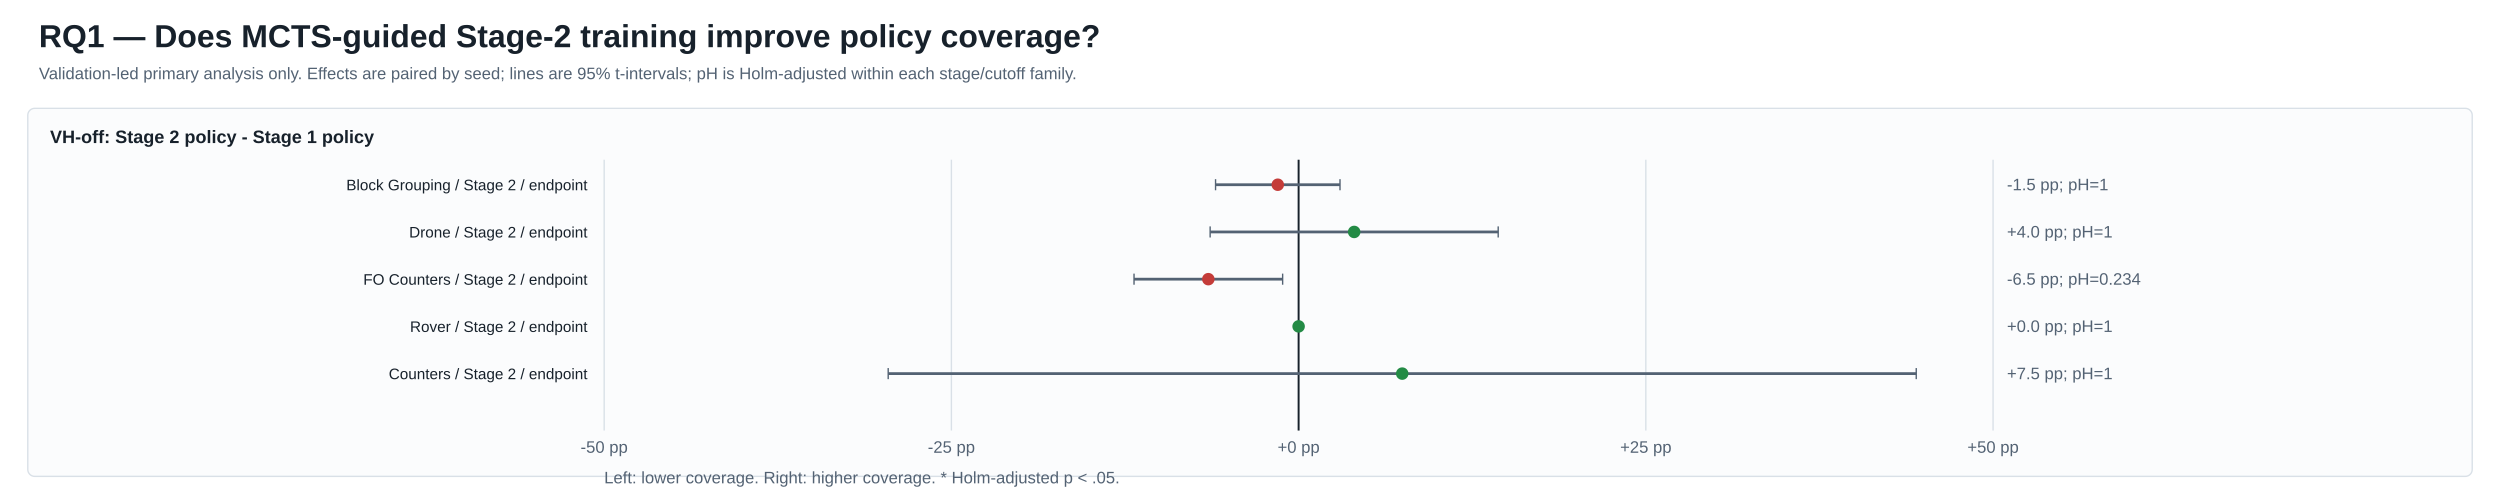
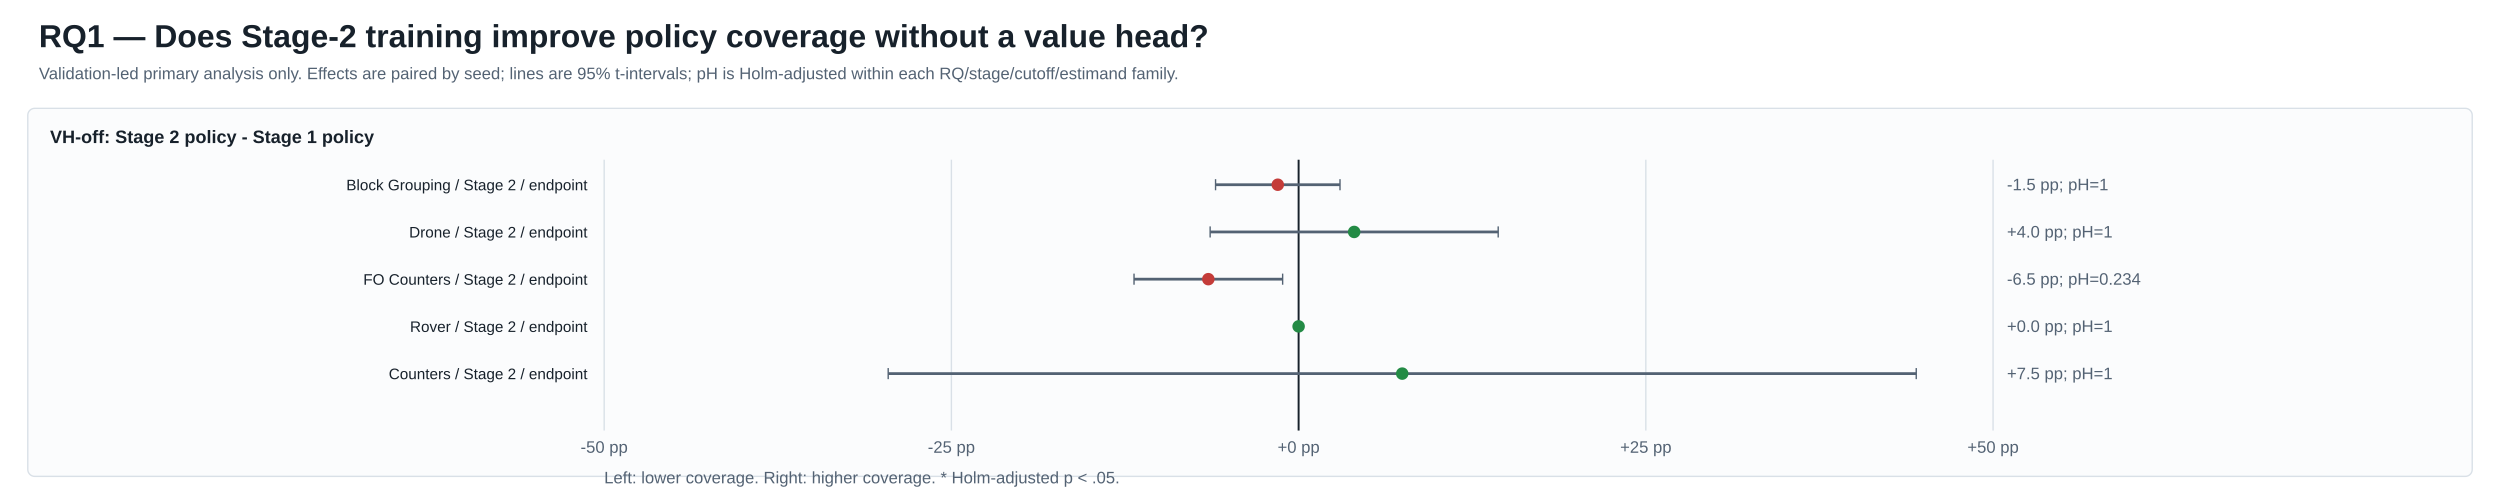
<svg xmlns="http://www.w3.org/2000/svg" width="1800" height="360" viewBox="0 0 1800 360">
  <rect width="100%" height="100%" fill="white" />
  <style>text{font-family:Segoe UI,Arial,sans-serif;fill:#17212b}.title{font-size:23px;font-weight:700}.sub{font-size:12px;fill:#536273}.label{font-size:11px}.head{font-size:13px;font-weight:700}</style>
-   <text x="28" y="34" class="title">RQ1 — Does MCTS-guided Stage-2 training improve policy coverage?</text>
-   <text x="28" y="57" class="sub">Validation-led primary analysis only. Effects are paired by seed; lines are 95% t-intervals; pH is Holm-adjusted within each stage/cutoff family.</text>
+   <text x="28" y="34" class="title">RQ1 — Does Stage-2 training improve policy coverage without a value head?</text>
+   <text x="28" y="57" class="sub">Validation-led primary analysis only. Effects are paired by seed; lines are 95% t-intervals; pH is Holm-adjusted within each RQ/stage/cutoff/estimand family.</text>
  <rect x="20" y="78" width="1760" height="265" rx="5" fill="#fbfcfd" stroke="#d9e0e7" />
  <text x="36" y="103" class="head">VH-off: Stage 2 policy - Stage 1 policy</text>
  <line x1="435.0" y1="115" x2="435.0" y2="310" stroke="#d9e0e7" stroke-width="1" />
  <text x="435.0" y="326" text-anchor="middle" class="sub">-50 pp</text>
  <line x1="685.0" y1="115" x2="685.0" y2="310" stroke="#d9e0e7" stroke-width="1" />
  <text x="685.0" y="326" text-anchor="middle" class="sub">-25 pp</text>
  <line x1="935.0" y1="115" x2="935.0" y2="310" stroke="#17212b" stroke-width="1.4" />
  <text x="935.0" y="326" text-anchor="middle" class="sub">+0 pp</text>
  <line x1="1185.0" y1="115" x2="1185.0" y2="310" stroke="#d9e0e7" stroke-width="1" />
  <text x="1185.0" y="326" text-anchor="middle" class="sub">+25 pp</text>
  <line x1="1435.0" y1="115" x2="1435.0" y2="310" stroke="#d9e0e7" stroke-width="1" />
  <text x="1435.0" y="326" text-anchor="middle" class="sub">+50 pp</text>
  <text x="423" y="137" text-anchor="end" class="label">Block Grouping / Stage 2 / endpoint</text>
  <line x1="875.2" y1="133" x2="964.8" y2="133" stroke="#536273" stroke-width="2" />
  <line x1="875.2" y1="129" x2="875.2" y2="137" stroke="#536273" />
  <line x1="964.8" y1="129" x2="964.8" y2="137" stroke="#536273" />
  <circle cx="920.0" cy="133" r="4.5" fill="#c43c39" />
  <text x="1445" y="137" class="sub">-1.5 pp; pH=1</text>
  <text x="423" y="171" text-anchor="end" class="label">Drone / Stage 2 / endpoint</text>
  <line x1="871.3" y1="167" x2="1078.7" y2="167" stroke="#536273" stroke-width="2" />
  <line x1="871.3" y1="163" x2="871.3" y2="171" stroke="#536273" />
  <line x1="1078.7" y1="163" x2="1078.7" y2="171" stroke="#536273" />
  <circle cx="975.0" cy="167" r="4.5" fill="#238b45" />
  <text x="1445" y="171" class="sub">+4.0 pp; pH=1</text>
  <text x="423" y="205" text-anchor="end" class="label">FO Counters / Stage 2 / endpoint</text>
  <line x1="816.5" y1="201" x2="923.5" y2="201" stroke="#536273" stroke-width="2" />
  <line x1="816.5" y1="197" x2="816.5" y2="205" stroke="#536273" />
  <line x1="923.5" y1="197" x2="923.5" y2="205" stroke="#536273" />
  <circle cx="870.0" cy="201" r="4.5" fill="#c43c39" />
  <text x="1445" y="205" class="sub">-6.5 pp; pH=0.234</text>
  <text x="423" y="239" text-anchor="end" class="label">Rover / Stage 2 / endpoint</text>
  <line x1="935.0" y1="235" x2="935.0" y2="235" stroke="#536273" stroke-width="2" />
  <line x1="935.0" y1="231" x2="935.0" y2="239" stroke="#536273" />
  <line x1="935.0" y1="231" x2="935.0" y2="239" stroke="#536273" />
  <circle cx="935.0" cy="235" r="4.5" fill="#238b45" />
  <text x="1445" y="239" class="sub">+0.0 pp; pH=1</text>
  <text x="423" y="273" text-anchor="end" class="label">Counters / Stage 2 / endpoint</text>
  <line x1="639.5" y1="269" x2="1379.7" y2="269" stroke="#536273" stroke-width="2" />
  <line x1="639.5" y1="265" x2="639.5" y2="273" stroke="#536273" />
  <line x1="1379.7" y1="265" x2="1379.7" y2="273" stroke="#536273" />
  <circle cx="1009.6" cy="269" r="4.5" fill="#238b45" />
  <text x="1445" y="273" class="sub">+7.5 pp; pH=1</text>
  <text x="435" y="348" class="sub">Left: lower coverage. Right: higher coverage. * Holm-adjusted p &lt; .05.</text>
</svg>
